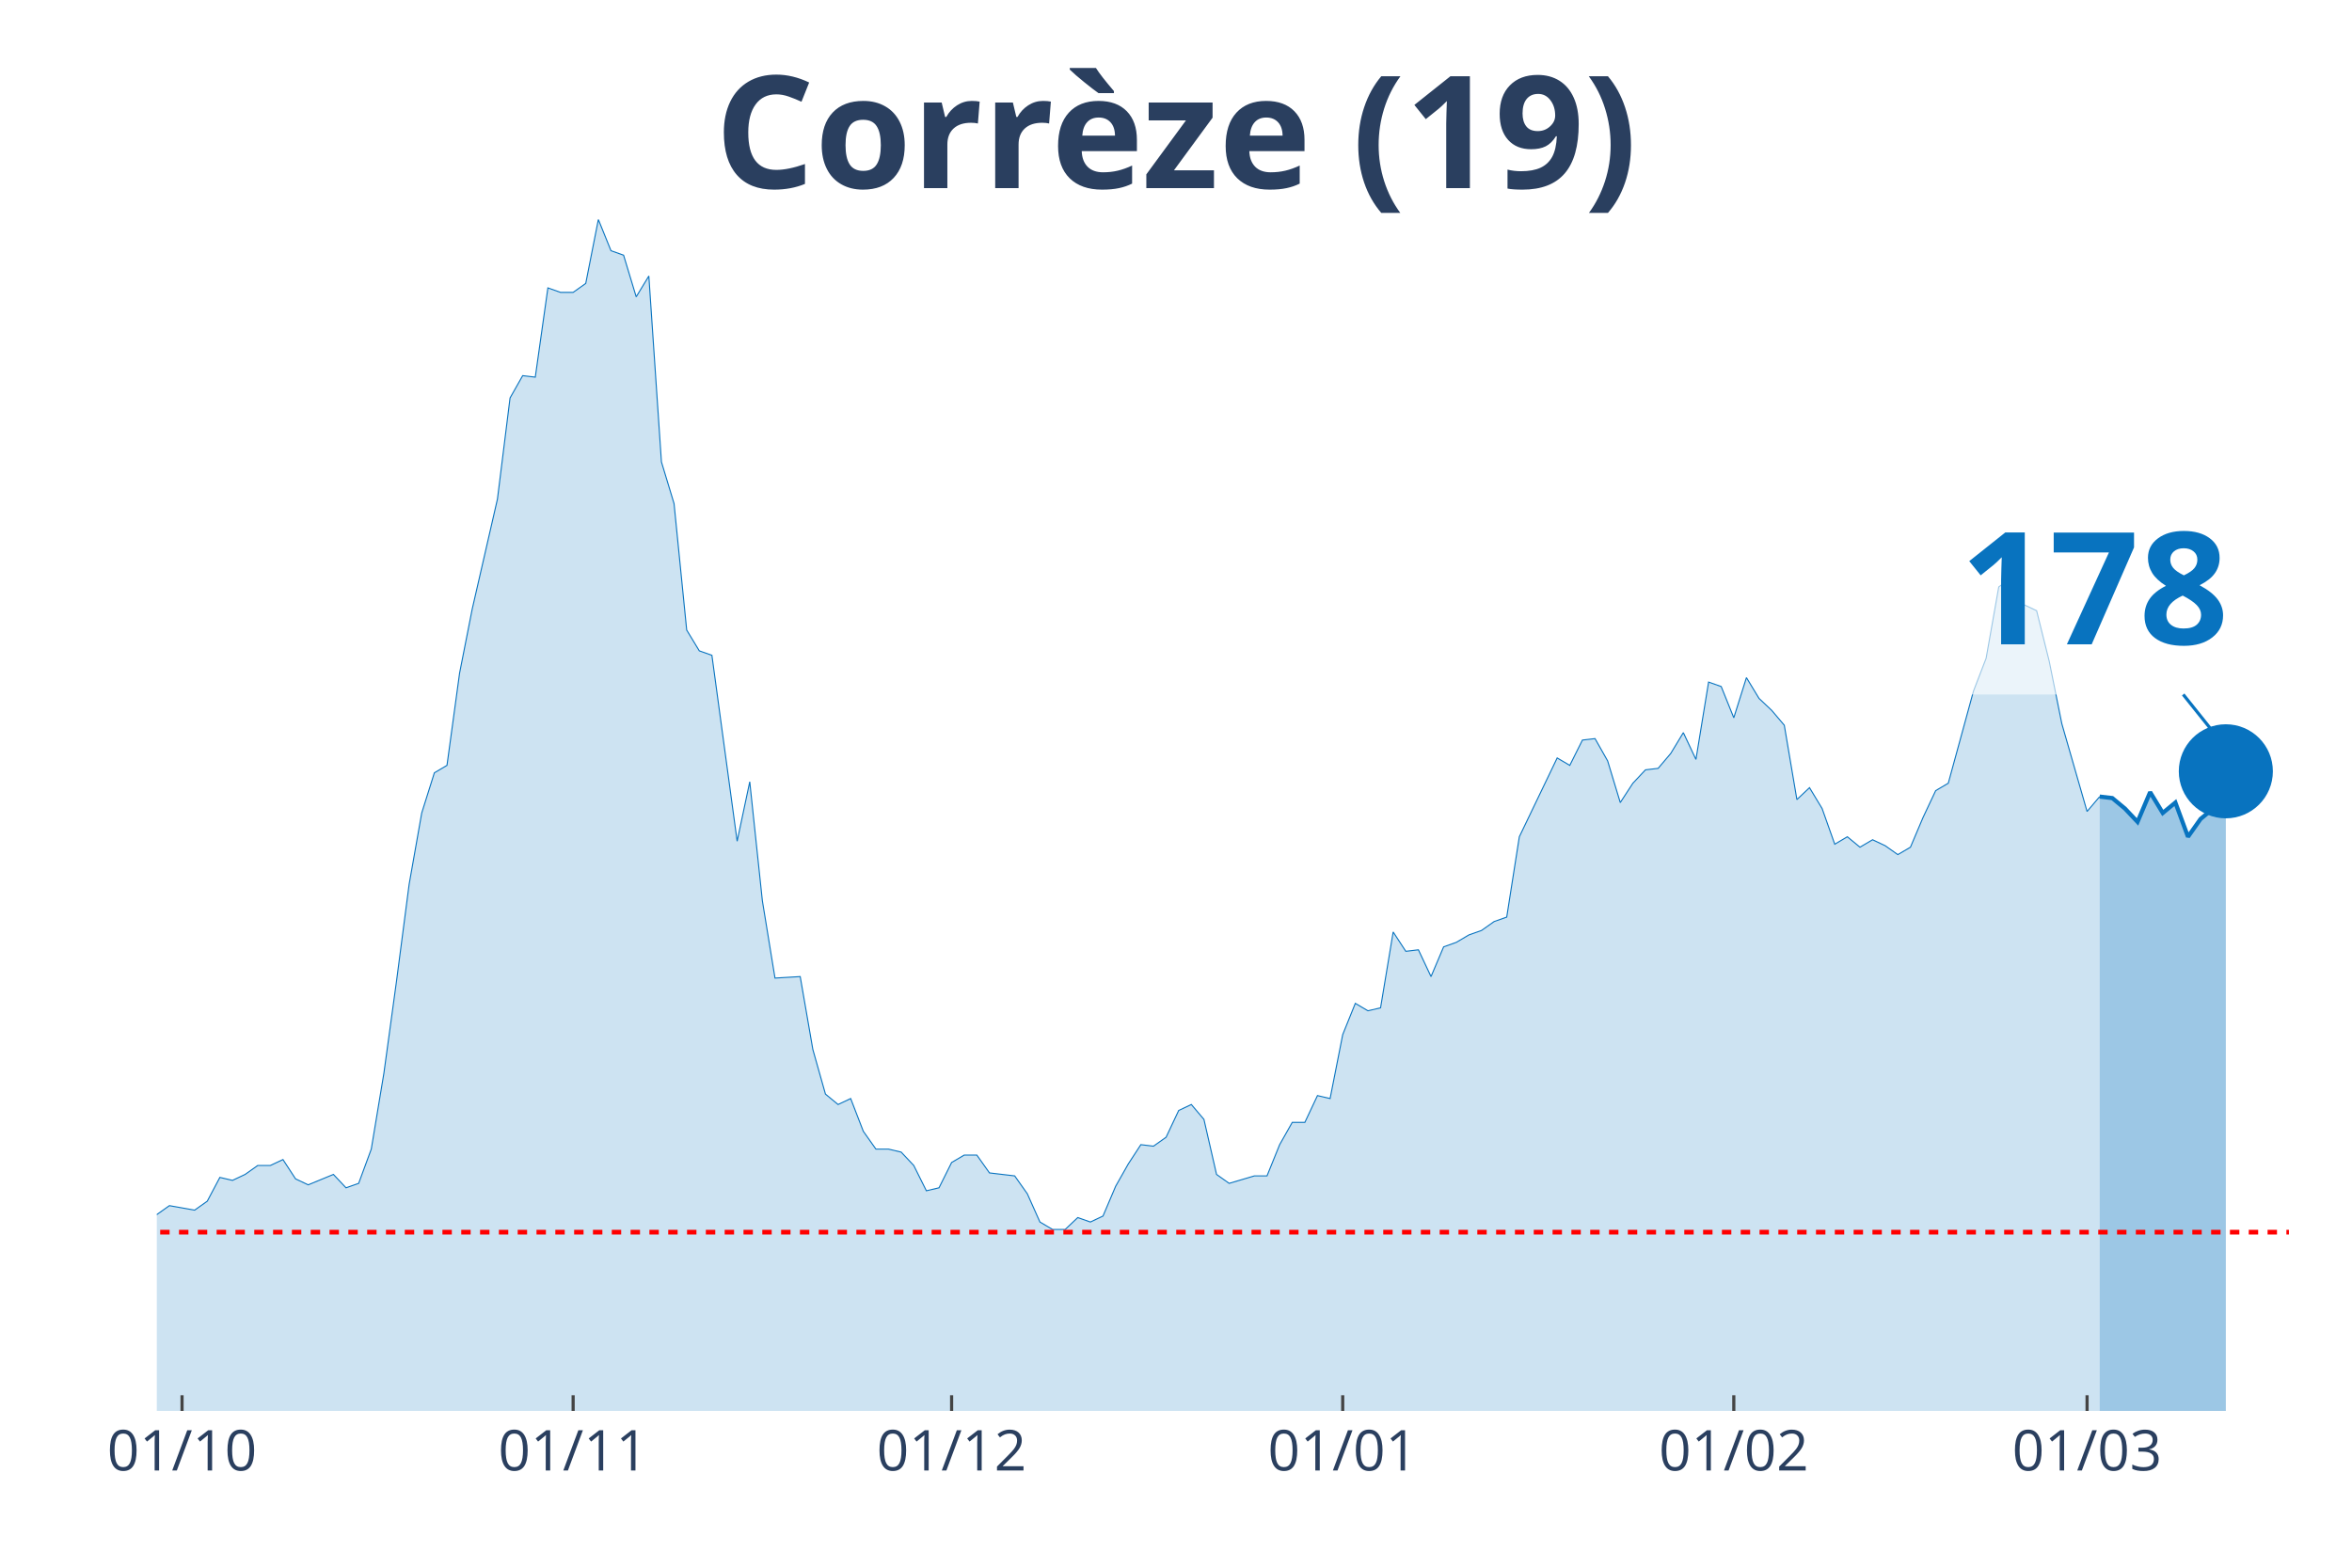
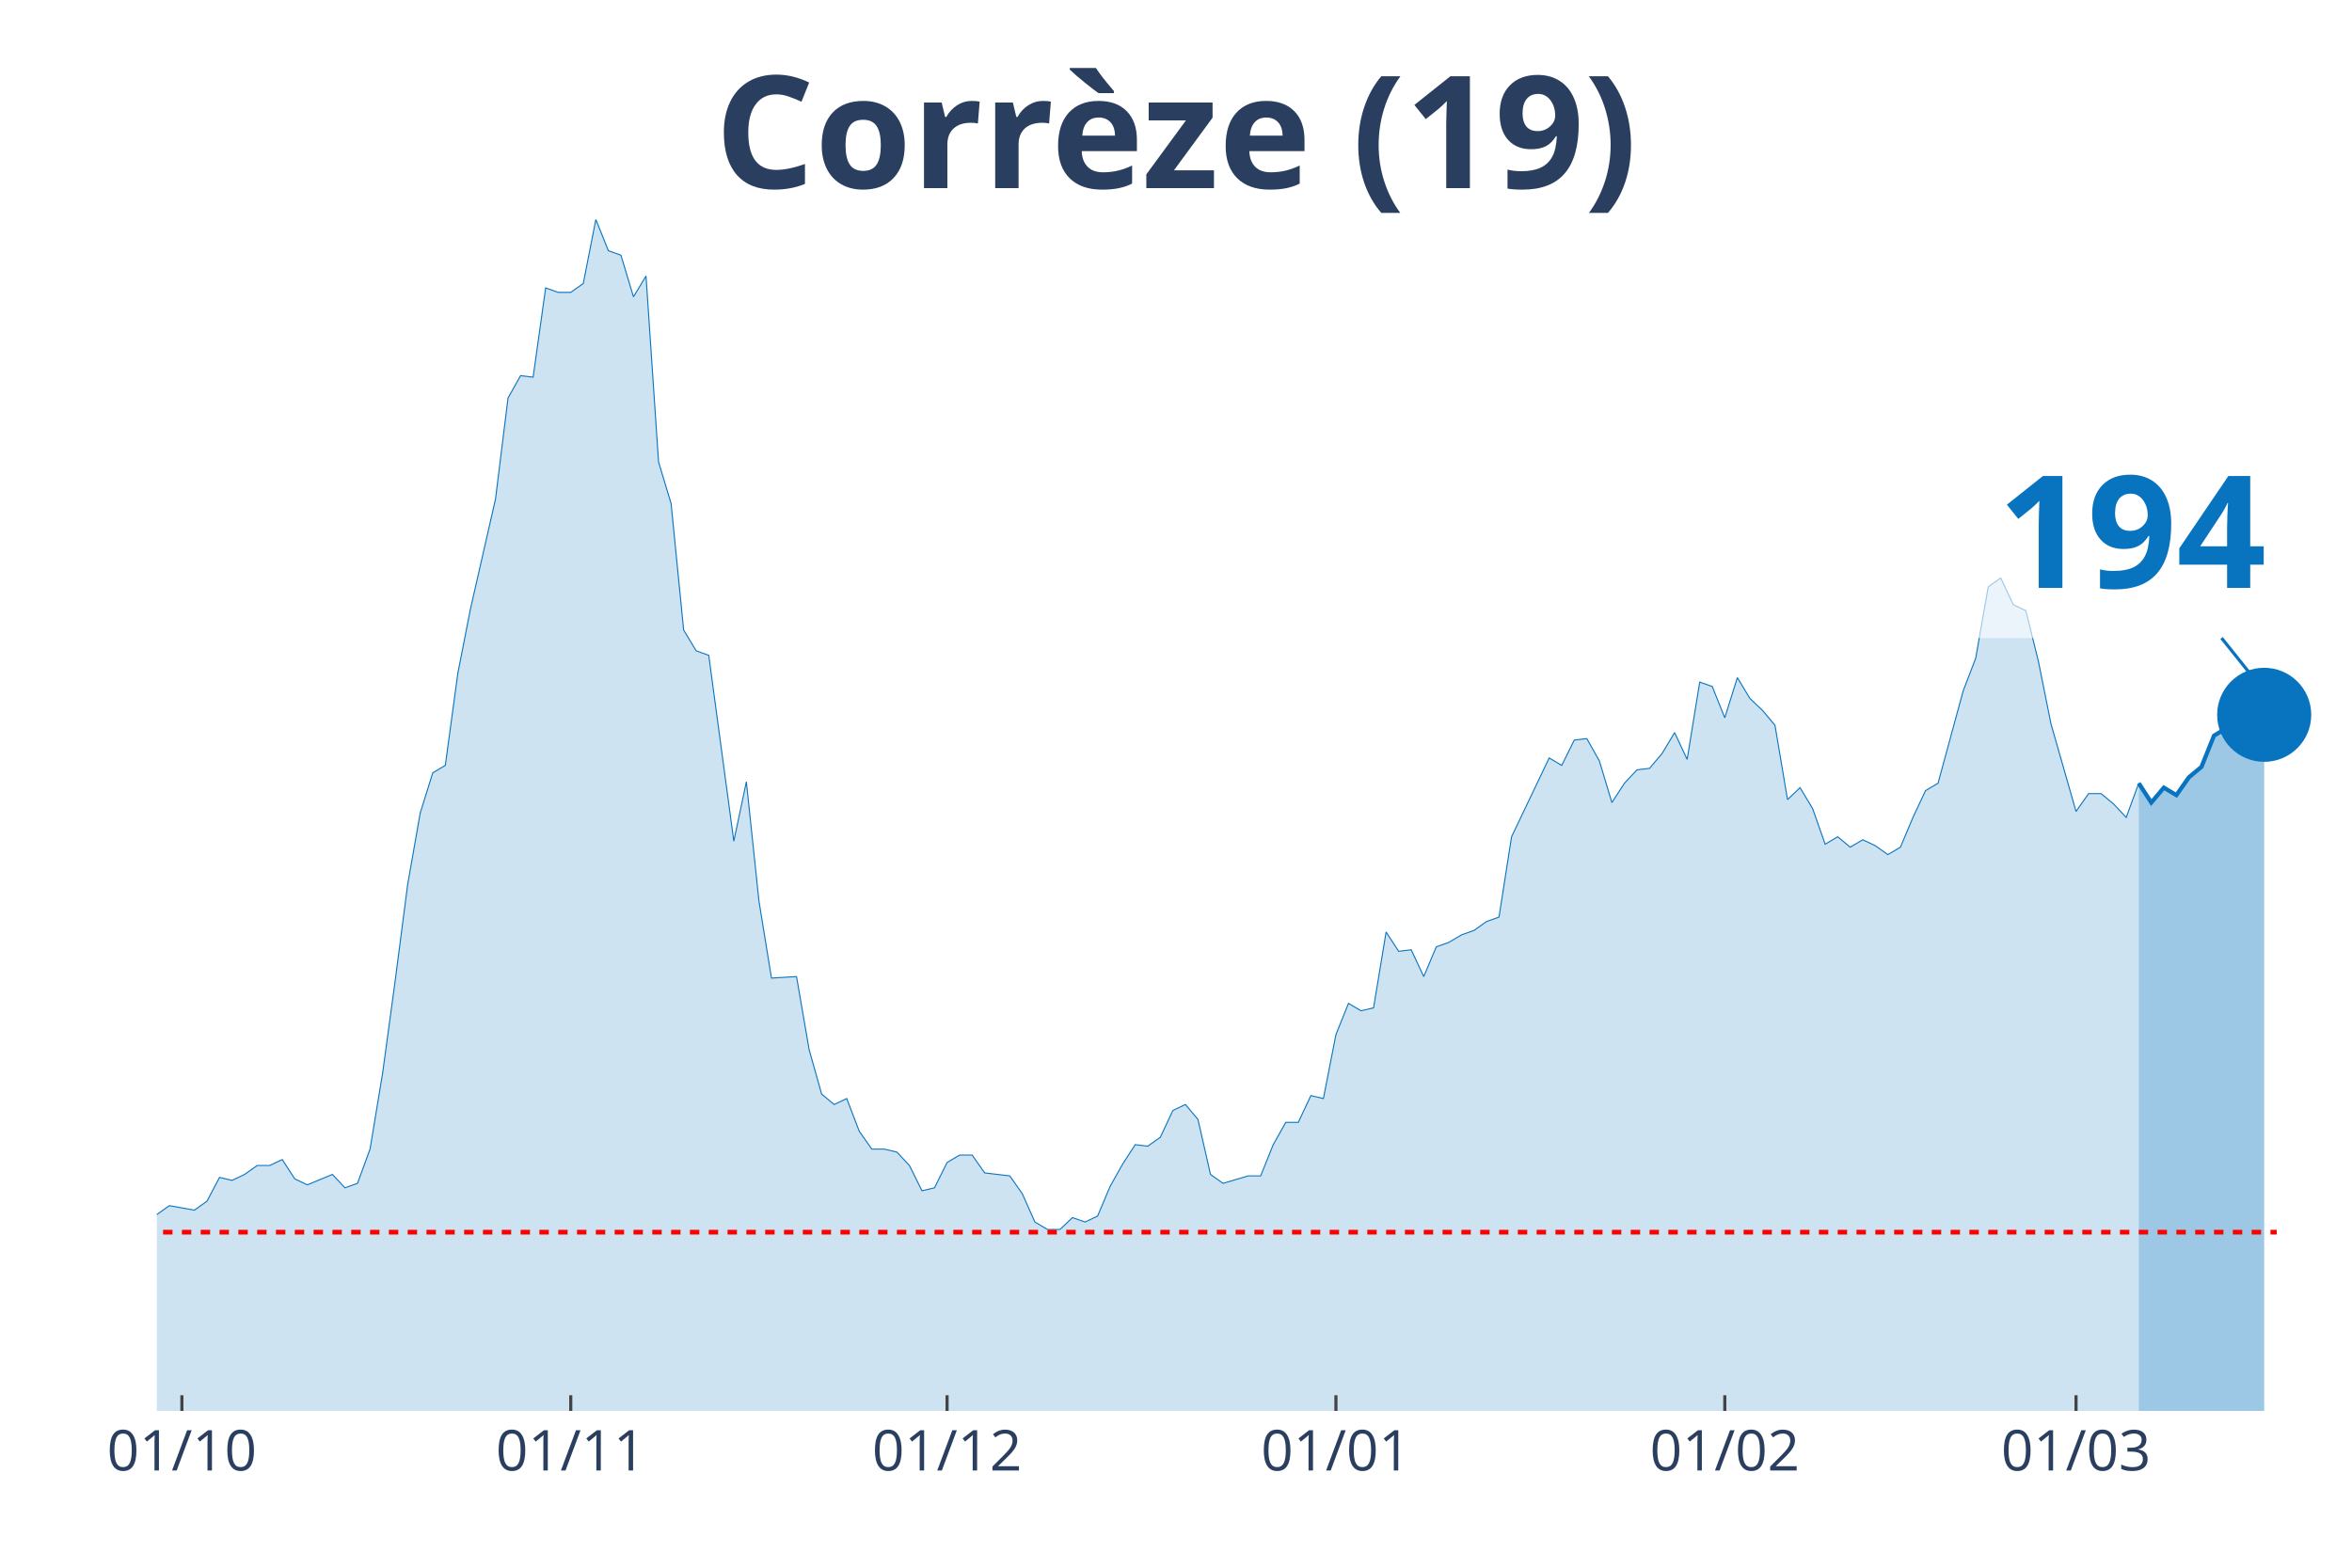
<svg xmlns="http://www.w3.org/2000/svg" class="main-svg" width="1125" height="750" style="" viewBox="0 0 750 500">
  <rect x="0" y="0" width="750" height="500" style="fill: rgb(0, 0, 0); fill-opacity: 0;" />
-   <defs id="defs-6bf2a8">
+   <defs id="defs-45b154">
    <g class="clips">
-       <clipPath id="clip6bf2a8xyplot" class="plotclip">
+       <clipPath id="clip45b154xyplot" class="plotclip">
        <rect width="700" height="380" />
      </clipPath>
-       <clipPath class="axesclip" id="clip6bf2a8x">
+       <clipPath class="axesclip" id="clip45b154x">
        <rect x="50" y="0" width="700" height="500" />
      </clipPath>
-       <clipPath class="axesclip" id="clip6bf2a8y">
+       <clipPath class="axesclip" id="clip45b154y">
        <rect x="0" y="70" width="750" height="380" />
      </clipPath>
-       <clipPath class="axesclip" id="clip6bf2a8xy">
+       <clipPath class="axesclip" id="clip45b154xy">
        <rect x="50" y="70" width="700" height="380" />
      </clipPath>
    </g>
    <g class="gradients" />
  </defs>
  <g class="bglayer">
    <rect class="bg" x="50" y="70" width="700" height="380" style="fill: rgb(0, 0, 0); fill-opacity: 0; stroke-width: 0;" />
  </g>
  <g class="layer-below">
    <g class="imagelayer" />
    <g class="shapelayer" />
  </g>
  <g class="cartesianlayer">
    <g class="subplot xy">
      <g class="layer-subplot">
        <g class="shapelayer" />
        <g class="imagelayer" />
      </g>
      <g class="gridlayer">
        <g class="x">
-           <path class="xgrid crisp" transform="translate(58.05,0)" d="M0,70v380" style="stroke: rgb(255, 255, 255); stroke-opacity: 1; stroke-width: 1px;" />
-           <path class="xgrid crisp" transform="translate(182.76,0)" d="M0,70v380" style="stroke: rgb(255, 255, 255); stroke-opacity: 1; stroke-width: 1px;" />
-           <path class="xgrid crisp" transform="translate(303.45,0)" d="M0,70v380" style="stroke: rgb(255, 255, 255); stroke-opacity: 1; stroke-width: 1px;" />
-           <path class="xgrid crisp" transform="translate(428.16,0)" d="M0,70v380" style="stroke: rgb(255, 255, 255); stroke-opacity: 1; stroke-width: 1px;" />
-           <path class="xgrid crisp" transform="translate(552.87,0)" d="M0,70v380" style="stroke: rgb(255, 255, 255); stroke-opacity: 1; stroke-width: 1px;" />
-           <path class="xgrid crisp" transform="translate(665.52,0)" d="M0,70v380" style="stroke: rgb(255, 255, 255); stroke-opacity: 1; stroke-width: 1px;" />
+           <path class="xgrid crisp" transform="translate(58,0)" d="M0,70v380" style="stroke: rgb(255, 255, 255); stroke-opacity: 1; stroke-width: 1px;" />
+           <path class="xgrid crisp" transform="translate(182,0)" d="M0,70v380" style="stroke: rgb(255, 255, 255); stroke-opacity: 1; stroke-width: 1px;" />
+           <path class="xgrid crisp" transform="translate(302,0)" d="M0,70v380" style="stroke: rgb(255, 255, 255); stroke-opacity: 1; stroke-width: 1px;" />
+           <path class="xgrid crisp" transform="translate(426,0)" d="M0,70v380" style="stroke: rgb(255, 255, 255); stroke-opacity: 1; stroke-width: 1px;" />
+           <path class="xgrid crisp" transform="translate(550,0)" d="M0,70v380" style="stroke: rgb(255, 255, 255); stroke-opacity: 1; stroke-width: 1px;" />
+           <path class="xgrid crisp" transform="translate(662,0)" d="M0,70v380" style="stroke: rgb(255, 255, 255); stroke-opacity: 1; stroke-width: 1px;" />
        </g>
        <g class="y" />
      </g>
      <g class="zerolinelayer" />
      <path class="xlines-below" />
      <path class="ylines-below" />
      <g class="overlines-below" />
      <g class="xaxislayer-below" />
      <g class="yaxislayer-below" />
      <g class="overaxes-below" />
-       <g class="plot" transform="translate(50, 70)" clip-path="url('#clip6bf2a8xyplot')">
+       <g class="plot" transform="translate(50, 70)" clip-path="url('#clip45b154xyplot')">
        <g class="scatterlayer mlayer">
-           <g class="trace scatter trace050762" style="stroke-miterlimit: 2;">
+           <g class="trace scatter trace63a6fb" style="stroke-miterlimit: 2;">
            <g class="fills">
              <g>
-                 <path class="js-fill" d="M619.54,380L-547.13,380L-547.13,375.73L-518.97,376.2L-514.94,376.2L-434.48,378.58L-430.46,380L-237.36,377.15L-233.33,376.68L-225.29,375.26L-221.26,375.73L-209.2,373.83L-205.17,372.41L-197.13,373.36L-193.1,372.88L-172.99,374.31L-168.97,372.41L-160.92,371.94L-156.9,368.61L-152.87,364.34L-148.85,364.34L-136.78,363.87L-132.76,363.87L-128.74,361.97L-124.71,362.45L-112.64,352.01L-108.62,353.43L-100.57,354.38L-96.55,350.59L-84.48,340.15L-80.46,338.25L-76.44,336.83L-72.41,325.92L-68.39,330.66L-64.37,332.56L-60.34,333.98L-56.32,332.08L-52.3,331.14L-48.28,332.56L-44.25,335.88L-40.23,328.29L-36.21,329.24L-32.18,323.55L-24.14,318.8L-20.11,317.85L-16.09,315.48L-12.07,315.01L-8.05,312.16L-4.02,313.58L0,317.38L4.02,314.53L12.07,315.96L16.09,313.11L20.11,305.52L24.14,306.47L28.16,304.57L32.18,301.72L36.21,301.72L40.23,299.83L44.25,305.99L48.28,307.89L56.32,304.57L60.34,308.84L64.37,307.42L68.39,296.5L72.41,272.31L76.44,242.9L80.46,212.06L84.48,189.29L88.51,176.48L92.53,174.11L96.55,144.69L100.57,124.29L108.62,89.19L112.64,56.93L116.67,49.81L120.69,50.29L124.71,21.82L128.74,23.25L132.76,23.25L136.78,20.4L140.8,0L144.83,9.96L148.85,11.39L152.87,24.67L156.9,18.03L160.92,77.33L164.94,90.61L168.97,130.94L172.99,137.58L177.01,139L185.06,198.3L189.08,179.33L193.1,217.28L197.13,241.95L205.17,241.47L209.2,264.72L213.22,278.95L217.24,282.27L221.26,280.37L225.29,290.81L229.31,296.5L233.33,296.5L237.36,297.45L241.38,301.72L245.4,309.79L249.43,308.84L253.45,300.77L257.47,298.4L261.49,298.4L265.52,304.09L273.56,305.04L277.59,310.74L281.61,319.75L285.63,322.12L289.66,322.12L293.68,318.33L297.7,319.75L301.72,317.85L305.75,308.36L309.77,301.25L313.79,295.08L317.82,295.56L321.84,292.71L325.86,284.17L329.89,282.27L333.91,287.02L337.93,304.57L341.95,307.42L350,305.04L354.02,305.04L358.05,295.08L362.07,287.97L366.09,287.97L370.11,279.43L374.14,280.37L378.16,259.98L382.18,250.01L386.21,252.38L390.23,251.44L394.25,227.24L398.28,233.41L402.3,232.93L406.32,241.47L410.34,231.99L414.37,230.56L418.39,228.19L422.41,226.77L426.44,223.92L430.46,222.5L434.48,196.88L446.55,171.74L450.57,174.11L454.6,166.04L458.62,165.57L462.64,172.68L466.67,185.97L470.69,179.8L474.71,175.53L478.74,175.06L482.76,170.31L486.78,163.67L490.8,172.21L494.83,147.54L498.85,148.96L502.87,158.93L506.9,146.12L510.92,152.76L514.94,156.55L518.97,161.3L522.99,185.02L527.01,181.22L531.03,187.87L535.06,199.25L539.08,196.88L543.1,200.2L547.13,197.83L551.15,199.73L555.17,202.57L559.2,200.2L563.22,190.71L567.24,182.17L571.26,179.8L579.31,150.39L583.33,139.95L587.36,117.18L591.38,114.33L595.4,122.87L599.43,124.77L603.45,140.9L607.47,160.82L615.52,188.81L619.54,184.07" style="fill: rgb(8, 115, 191); fill-opacity: 0.2; stroke-width: 0;" />
+                 <path class="js-fill" d="M632,380L-544,380L-544,375.73L-516,376.2L-512,376.2L-432,378.58L-428,380L-236,377.15L-232,376.68L-224,375.26L-220,375.73L-208,373.83L-204,372.41L-196,373.36L-192,372.88L-172,374.31L-168,372.41L-160,371.94L-156,368.61L-152,364.34L-148,364.34L-136,363.87L-132,363.87L-128,361.97L-124,362.45L-112,352.01L-108,353.43L-100,354.38L-96,350.59L-84,340.15L-80,338.25L-76,336.83L-72,325.92L-68,330.66L-64,332.56L-60,333.98L-56,332.08L-52,331.14L-48,332.56L-44,335.88L-40,328.29L-36,329.24L-32,323.55L-24,318.8L-20,317.85L-16,315.48L-12,315.01L-8,312.16L-4,313.58L0,317.38L4,314.53L12,315.96L16,313.11L20,305.52L24,306.47L28,304.57L32,301.72L36,301.72L40,299.83L44,305.99L48,307.89L56,304.57L60,308.84L64,307.42L68,296.5L72,272.31L76,242.9L80,212.06L84,189.29L88,176.48L92,174.11L96,144.69L100,124.29L108,89.19L112,56.93L116,49.81L120,50.29L124,21.82L128,23.25L132,23.25L136,20.4L140,0L144,9.96L148,11.39L152,24.67L156,18.03L160,77.33L164,90.61L168,130.94L172,137.58L176,139L184,198.3L188,179.33L192,217.28L196,241.95L204,241.47L208,264.72L212,278.95L216,282.27L220,280.37L224,290.81L228,296.5L232,296.5L236,297.45L240,301.72L244,309.79L248,308.84L252,300.77L256,298.4L260,298.4L264,304.09L272,305.04L276,310.74L280,319.75L284,322.12L288,322.12L292,318.33L296,319.75L300,317.85L304,308.36L308,301.25L312,295.08L316,295.56L320,292.71L324,284.17L328,282.27L332,287.02L336,304.57L340,307.42L348,305.04L352,305.04L356,295.08L360,287.97L364,287.97L368,279.43L372,280.37L376,259.98L380,250.01L384,252.38L388,251.44L392,227.24L396,233.41L400,232.93L404,241.47L408,231.99L412,230.56L416,228.19L420,226.77L424,223.92L428,222.5L432,196.88L444,171.74L448,174.11L452,166.04L456,165.57L460,172.68L464,185.97L468,179.8L472,175.53L476,175.06L480,170.31L484,163.67L488,172.21L492,147.54L496,148.96L500,158.93L504,146.12L508,152.76L512,156.55L516,161.3L520,185.02L524,181.22L528,187.87L532,199.25L536,196.88L540,200.2L544,197.83L548,199.73L552,202.57L556,200.2L560,190.71L564,182.17L568,179.8L576,150.39L580,139.95L584,117.18L588,114.33L592,122.87L596,124.77L600,140.9L604,160.82L612,188.81L616,183.12L620,183.12L624,186.44L628,190.71L632,179.8" style="fill: rgb(8, 115, 191); fill-opacity: 0.2; stroke-width: 0;" />
              </g>
            </g>
            <g class="errorbars" />
            <g class="lines">
-               <path class="js-line" d="M-547.13,375.73L-518.97,376.2L-514.94,376.2L-434.48,378.58L-430.46,380L-237.36,377.15L-233.33,376.68L-225.29,375.26L-221.26,375.73L-209.2,373.83L-205.17,372.41L-197.13,373.36L-193.1,372.88L-172.99,374.31L-168.97,372.41L-160.92,371.94L-156.9,368.61L-152.87,364.34L-148.85,364.34L-136.78,363.87L-132.76,363.87L-128.74,361.97L-124.71,362.45L-112.64,352.01L-108.62,353.43L-100.57,354.38L-96.55,350.59L-84.48,340.15L-80.46,338.25L-76.44,336.83L-72.41,325.92L-68.39,330.66L-64.37,332.56L-60.34,333.98L-56.32,332.08L-52.3,331.14L-48.28,332.56L-44.25,335.88L-40.23,328.29L-36.21,329.24L-32.18,323.55L-24.14,318.8L-20.11,317.85L-16.09,315.48L-12.07,315.01L-8.05,312.16L-4.02,313.58L0,317.38L4.02,314.53L12.07,315.96L16.09,313.11L20.11,305.52L24.14,306.47L28.16,304.57L32.18,301.72L36.21,301.72L40.23,299.83L44.25,305.99L48.28,307.89L56.32,304.57L60.34,308.84L64.37,307.42L68.39,296.5L72.41,272.31L76.44,242.9L80.46,212.06L84.48,189.29L88.51,176.48L92.53,174.11L96.55,144.69L100.57,124.29L108.62,89.19L112.64,56.93L116.67,49.81L120.69,50.29L124.71,21.82L128.74,23.25L132.76,23.25L136.78,20.4L140.8,0L144.83,9.96L148.85,11.39L152.87,24.67L156.9,18.03L160.92,77.33L164.94,90.61L168.97,130.94L172.99,137.58L177.01,139L185.06,198.3L189.08,179.33L193.1,217.28L197.13,241.95L205.17,241.47L209.2,264.72L213.22,278.95L217.24,282.27L221.26,280.37L225.29,290.81L229.31,296.5L233.33,296.5L237.36,297.45L241.38,301.72L245.4,309.79L249.43,308.84L253.45,300.77L257.47,298.4L261.49,298.4L265.52,304.09L273.56,305.04L277.59,310.74L281.61,319.75L285.63,322.12L289.66,322.12L293.68,318.33L297.7,319.75L301.72,317.85L305.75,308.36L309.77,301.25L313.79,295.08L317.82,295.56L321.84,292.71L325.86,284.17L329.89,282.27L333.91,287.02L337.93,304.57L341.95,307.42L350,305.04L354.02,305.04L358.05,295.08L362.07,287.97L366.09,287.97L370.11,279.43L374.14,280.37L378.16,259.98L382.18,250.01L386.21,252.38L390.23,251.44L394.25,227.24L398.28,233.41L402.3,232.93L406.32,241.47L410.34,231.99L414.37,230.56L418.39,228.19L422.41,226.77L426.44,223.92L430.46,222.5L434.48,196.88L446.55,171.74L450.57,174.11L454.6,166.04L458.62,165.57L462.64,172.68L466.67,185.97L470.69,179.8L474.71,175.53L478.74,175.06L482.76,170.31L486.78,163.67L490.8,172.21L494.83,147.54L498.85,148.96L502.87,158.93L506.9,146.12L510.92,152.76L514.94,156.55L518.97,161.3L522.99,185.02L527.01,181.22L531.03,187.87L535.06,199.25L539.08,196.88L543.1,200.2L547.13,197.83L551.15,199.73L555.17,202.57L559.2,200.2L563.22,190.71L567.24,182.17L571.26,179.8L579.31,150.39L583.33,139.95L587.36,117.18L591.38,114.33L595.4,122.87L599.43,124.77L603.45,140.9L607.47,160.82L615.52,188.81L619.54,184.07" style="vector-effect: non-scaling-stroke; fill: none; stroke: rgb(8, 115, 191); stroke-opacity: 1; stroke-width: 0.5px; opacity: 1;" />
+               <path class="js-line" d="M-544,375.73L-516,376.2L-512,376.2L-432,378.58L-428,380L-236,377.15L-232,376.68L-224,375.26L-220,375.73L-208,373.83L-204,372.41L-196,373.36L-192,372.88L-172,374.31L-168,372.41L-160,371.94L-156,368.61L-152,364.34L-148,364.34L-136,363.87L-132,363.87L-128,361.97L-124,362.45L-112,352.01L-108,353.43L-100,354.38L-96,350.59L-84,340.15L-80,338.25L-76,336.83L-72,325.92L-68,330.66L-64,332.56L-60,333.98L-56,332.08L-52,331.14L-48,332.56L-44,335.88L-40,328.29L-36,329.24L-32,323.55L-24,318.8L-20,317.85L-16,315.48L-12,315.01L-8,312.16L-4,313.58L0,317.38L4,314.53L12,315.96L16,313.11L20,305.52L24,306.47L28,304.57L32,301.72L36,301.72L40,299.83L44,305.99L48,307.89L56,304.57L60,308.84L64,307.42L68,296.5L72,272.31L76,242.9L80,212.06L84,189.29L88,176.48L92,174.11L96,144.69L100,124.29L108,89.19L112,56.93L116,49.81L120,50.29L124,21.82L128,23.25L132,23.25L136,20.4L140,0L144,9.96L148,11.39L152,24.67L156,18.03L160,77.33L164,90.61L168,130.94L172,137.58L176,139L184,198.3L188,179.33L192,217.28L196,241.95L204,241.47L208,264.72L212,278.95L216,282.27L220,280.37L224,290.81L228,296.5L232,296.5L236,297.45L240,301.72L244,309.79L248,308.84L252,300.77L256,298.4L260,298.4L264,304.09L272,305.04L276,310.74L280,319.75L284,322.12L288,322.12L292,318.33L296,319.75L300,317.85L304,308.36L308,301.25L312,295.08L316,295.56L320,292.71L324,284.17L328,282.27L332,287.02L336,304.57L340,307.42L348,305.04L352,305.04L356,295.08L360,287.97L364,287.97L368,279.43L372,280.37L376,259.98L380,250.01L384,252.38L388,251.44L392,227.24L396,233.41L400,232.93L404,241.47L408,231.99L412,230.56L416,228.19L420,226.77L424,223.92L428,222.5L432,196.88L444,171.74L448,174.11L452,166.04L456,165.57L460,172.68L464,185.97L468,179.8L472,175.53L476,175.06L480,170.31L484,163.67L488,172.21L492,147.54L496,148.96L500,158.93L504,146.12L508,152.76L512,156.55L516,161.3L520,185.02L524,181.22L528,187.87L532,199.25L536,196.88L540,200.2L544,197.83L548,199.73L552,202.57L556,200.2L560,190.71L564,182.17L568,179.8L576,150.39L580,139.95L584,117.18L588,114.33L592,122.87L596,124.77L600,140.9L604,160.82L612,188.81L616,183.12L620,183.12L624,186.44L628,190.71L632,179.8" style="vector-effect: non-scaling-stroke; fill: none; stroke: rgb(8, 115, 191); stroke-opacity: 1; stroke-width: 0.5px; opacity: 1;" />
            </g>
            <g class="points" />
            <g class="text" />
          </g>
-           <g class="trace scatter trace38c64c" style="stroke-miterlimit: 2;">
+           <g class="trace scatter trace25dcaf" style="stroke-miterlimit: 2;">
            <g class="fills">
              <g>
-                 <path class="js-fill" d="M659.77,380L619.54,380L619.54,184.07L623.56,184.54L627.59,187.87L631.61,192.13L635.63,182.65L639.66,189.29L643.68,185.97L647.7,196.88L651.72,191.19L655.75,187.87L659.77,176" style="fill: rgb(8, 115, 191); fill-opacity: 0.4; stroke-width: 0;" />
+                 <path class="js-fill" d="M672,380L632,380L632,179.8L636,185.97L640,181.22L644,183.6L648,177.9L652,174.58L656,164.62L660,162.25L664,157.03L668,159.4L672,157.98" style="fill: rgb(8, 115, 191); fill-opacity: 0.4; stroke-width: 0;" />
              </g>
            </g>
            <g class="errorbars" />
            <g class="lines">
-               <path class="js-line" d="M619.54,184.07L623.56,184.54L627.59,187.87L631.61,192.13L635.63,182.65L639.66,189.29L643.68,185.97L647.7,196.88L651.72,191.19L655.75,187.87L659.77,176" style="vector-effect: non-scaling-stroke; fill: none; stroke: rgb(8, 115, 191); stroke-opacity: 1; stroke-width: 2px; opacity: 1;" />
+               <path class="js-line" d="M632,179.8L636,185.97L640,181.22L644,183.6L648,177.9L652,174.58L656,164.62L660,162.25L664,157.03L668,159.4L672,157.98" style="vector-effect: non-scaling-stroke; fill: none; stroke: rgb(8, 115, 191); stroke-opacity: 1; stroke-width: 2px; opacity: 1;" />
            </g>
            <g class="points" />
            <g class="text" />
          </g>
-           <g class="trace scatter traceeffd9e" style="stroke-miterlimit: 2; opacity: 1;">
+           <g class="trace scatter traceebc95f" style="stroke-miterlimit: 2; opacity: 1;">
            <g class="fills" />
            <g class="errorbars" />
            <g class="lines" />
            <g class="points">
-               <path class="point" transform="translate(659.77,176)" d="M15,0A15,15 0 1,1 0,-15A15,15 0 0,1 15,0Z" style="opacity: 1; stroke-width: 0px; fill: rgb(8, 115, 191); fill-opacity: 1;" />
+               <path class="point" transform="translate(672,157.98)" d="M15,0A15,15 0 1,1 0,-15A15,15 0 0,1 15,0Z" style="opacity: 1; stroke-width: 0px; fill: rgb(8, 115, 191); fill-opacity: 1;" />
            </g>
            <g class="text" />
          </g>
        </g>
      </g>
      <g class="overplot" />
      <path class="xlines-above crisp" style="fill: none; stroke-width: 1px; stroke: rgb(0, 0, 0); stroke-opacity: 0;" d="" />
      <path class="ylines-above crisp" style="fill: none;" d="M0,0" />
      <g class="overlines-above" />
      <g class="xaxislayer-above">
-         <path class="xtick ticks crisp" d="M0,450v-5" transform="translate(58.05,0)" style="stroke: rgb(68, 68, 68); stroke-opacity: 1; stroke-width: 1px;" />
-         <path class="xtick ticks crisp" d="M0,450v-5" transform="translate(182.76,0)" style="stroke: rgb(68, 68, 68); stroke-opacity: 1; stroke-width: 1px;" />
-         <path class="xtick ticks crisp" d="M0,450v-5" transform="translate(303.45,0)" style="stroke: rgb(68, 68, 68); stroke-opacity: 1; stroke-width: 1px;" />
-         <path class="xtick ticks crisp" d="M0,450v-5" transform="translate(428.16,0)" style="stroke: rgb(68, 68, 68); stroke-opacity: 1; stroke-width: 1px;" />
-         <path class="xtick ticks crisp" d="M0,450v-5" transform="translate(552.87,0)" style="stroke: rgb(68, 68, 68); stroke-opacity: 1; stroke-width: 1px;" />
-         <path class="xtick ticks crisp" d="M0,450v-5" transform="translate(665.52,0)" style="stroke: rgb(68, 68, 68); stroke-opacity: 1; stroke-width: 1px;" />
+         <path class="xtick ticks crisp" d="M0,450v-5" transform="translate(58,0)" style="stroke: rgb(68, 68, 68); stroke-opacity: 1; stroke-width: 1px;" />
+         <path class="xtick ticks crisp" d="M0,450v-5" transform="translate(182,0)" style="stroke: rgb(68, 68, 68); stroke-opacity: 1; stroke-width: 1px;" />
+         <path class="xtick ticks crisp" d="M0,450v-5" transform="translate(302,0)" style="stroke: rgb(68, 68, 68); stroke-opacity: 1; stroke-width: 1px;" />
+         <path class="xtick ticks crisp" d="M0,450v-5" transform="translate(426,0)" style="stroke: rgb(68, 68, 68); stroke-opacity: 1; stroke-width: 1px;" />
+         <path class="xtick ticks crisp" d="M0,450v-5" transform="translate(550,0)" style="stroke: rgb(68, 68, 68); stroke-opacity: 1; stroke-width: 1px;" />
+         <path class="xtick ticks crisp" d="M0,450v-5" transform="translate(662,0)" style="stroke: rgb(68, 68, 68); stroke-opacity: 1; stroke-width: 1px;" />
        <g class="xtick">
-           <text text-anchor="middle" x="0" y="469" transform="translate(58.05,0)" style="font-family: 'Open Sans', verdana, arial, sans-serif; font-size: 18px; fill: rgb(42, 63, 95); fill-opacity: 1; white-space: pre;">01/10</text>
+           <text text-anchor="middle" x="0" y="469" transform="translate(58,0)" style="font-family: 'Open Sans', verdana, arial, sans-serif; font-size: 18px; fill: rgb(42, 63, 95); fill-opacity: 1; white-space: pre;">01/10</text>
        </g>
        <g class="xtick">
-           <text text-anchor="middle" x="0" y="469" transform="translate(182.76,0)" style="font-family: 'Open Sans', verdana, arial, sans-serif; font-size: 18px; fill: rgb(42, 63, 95); fill-opacity: 1; white-space: pre;">01/11</text>
+           <text text-anchor="middle" x="0" y="469" transform="translate(182,0)" style="font-family: 'Open Sans', verdana, arial, sans-serif; font-size: 18px; fill: rgb(42, 63, 95); fill-opacity: 1; white-space: pre;">01/11</text>
        </g>
        <g class="xtick">
-           <text text-anchor="middle" x="0" y="469" transform="translate(303.45,0)" style="font-family: 'Open Sans', verdana, arial, sans-serif; font-size: 18px; fill: rgb(42, 63, 95); fill-opacity: 1; white-space: pre;">01/12</text>
+           <text text-anchor="middle" x="0" y="469" transform="translate(302,0)" style="font-family: 'Open Sans', verdana, arial, sans-serif; font-size: 18px; fill: rgb(42, 63, 95); fill-opacity: 1; white-space: pre;">01/12</text>
        </g>
        <g class="xtick">
-           <text text-anchor="middle" x="0" y="469" transform="translate(428.16,0)" style="font-family: 'Open Sans', verdana, arial, sans-serif; font-size: 18px; fill: rgb(42, 63, 95); fill-opacity: 1; white-space: pre;">01/01</text>
+           <text text-anchor="middle" x="0" y="469" transform="translate(426,0)" style="font-family: 'Open Sans', verdana, arial, sans-serif; font-size: 18px; fill: rgb(42, 63, 95); fill-opacity: 1; white-space: pre;">01/01</text>
        </g>
        <g class="xtick">
-           <text text-anchor="middle" x="0" y="469" transform="translate(552.87,0)" style="font-family: 'Open Sans', verdana, arial, sans-serif; font-size: 18px; fill: rgb(42, 63, 95); fill-opacity: 1; white-space: pre;">01/02</text>
+           <text text-anchor="middle" x="0" y="469" transform="translate(550,0)" style="font-family: 'Open Sans', verdana, arial, sans-serif; font-size: 18px; fill: rgb(42, 63, 95); fill-opacity: 1; white-space: pre;">01/02</text>
        </g>
        <g class="xtick">
-           <text text-anchor="middle" x="0" y="469" transform="translate(665.52,0)" style="font-family: 'Open Sans', verdana, arial, sans-serif; font-size: 18px; fill: rgb(42, 63, 95); fill-opacity: 1; white-space: pre;">01/03</text>
+           <text text-anchor="middle" x="0" y="469" transform="translate(662,0)" style="font-family: 'Open Sans', verdana, arial, sans-serif; font-size: 18px; fill: rgb(42, 63, 95); fill-opacity: 1; white-space: pre;">01/03</text>
        </g>
      </g>
      <g class="yaxislayer-above" />
      <g class="overaxes-above" />
    </g>
  </g>
  <g class="polarlayer" />
  <g class="ternarylayer" />
  <g class="geolayer" />
  <g class="funnelarealayer" />
  <g class="pielayer" />
  <g class="treemaplayer" />
  <g class="sunburstlayer" />
  <g class="glimages" />
-   <defs id="topdefs-6bf2a8">
+   <defs id="topdefs-45b154">
    <g class="clips" />
  </defs>
  <g class="layer-above">
    <g class="imagelayer" />
    <g class="shapelayer">
-       <path data-index="0" fill-rule="evenodd" d="M-2210.92,392.99L729.89,392.99" clip-path="url('#clip6bf2a8xy')" style="opacity: 1; stroke: rgb(255, 0, 0); stroke-opacity: 1; fill: rgb(0, 0, 0); fill-opacity: 0; stroke-dasharray: 3px, 3px; stroke-width: 1.5px;" />
+       <path data-index="0" fill-rule="evenodd" d="M-2198,392.99L726,392.99" clip-path="url('#clip45b154xy')" style="opacity: 1; stroke: rgb(255, 0, 0); stroke-opacity: 1; fill: rgb(0, 0, 0); fill-opacity: 0; stroke-dasharray: 3px, 3px; stroke-width: 1.5px;" />
    </g>
  </g>
  <g class="infolayer">
    <g class="g-gtitle">
      <text class="gtitle" x="375" y="25" text-anchor="middle" dy="0.7em" style="font-family: 'Open Sans', verdana, arial, sans-serif; font-size: 50px; fill: rgb(42, 63, 95); opacity: 1; font-weight: normal; white-space: pre;">
        <tspan style="font-weight:bold">Corrèze (19)</tspan>
      </text>
    </g>
    <g class="g-xtitle" />
    <g class="annotation" data-index="0" style="opacity: 1;">
-       <g class="annotation-text-g" transform="rotate(0,667.77,186)">
-         <g class="cursor-pointer" transform="translate(610, 150)">
+       <g class="annotation-text-g" transform="rotate(0,680,167.98)">
+         <g class="cursor-pointer" transform="translate(622, 132)">
          <rect class="bg" x="0.5" y="0.5" width="115" height="71" style="stroke-width: 1px; stroke: rgb(0, 0, 0); stroke-opacity: 0; fill: rgb(255, 255, 255); fill-opacity: 0.6;" />
          <text class="annotation-text" text-anchor="middle" x="57.812" y="55.5" style="font-family: 'Open Sans', verdana, arial, sans-serif; font-size: 50px; fill: rgb(8, 115, 191); fill-opacity: 1; white-space: pre;">
-             <tspan style="font-weight:bold">178 </tspan>
+             <tspan style="font-weight:bold">194 </tspan>
          </text>
        </g>
      </g>
      <g class="annotation-arrow-g" style="opacity: 1;">
-         <path d="M696.17,221.5L707.77,236" style="stroke-width: 1px; stroke: rgb(8, 115, 191); stroke-opacity: 1; stroke-dasharray: 0px, 0px, 18.569px, 18.569px;" />
+         <path d="M708.4,203.48L720,217.98" style="stroke-width: 1px; stroke: rgb(8, 115, 191); stroke-opacity: 1; stroke-dasharray: 0px, 0px, 18.569px, 18.569px;" />
      </g>
    </g>
  </g>
</svg>
